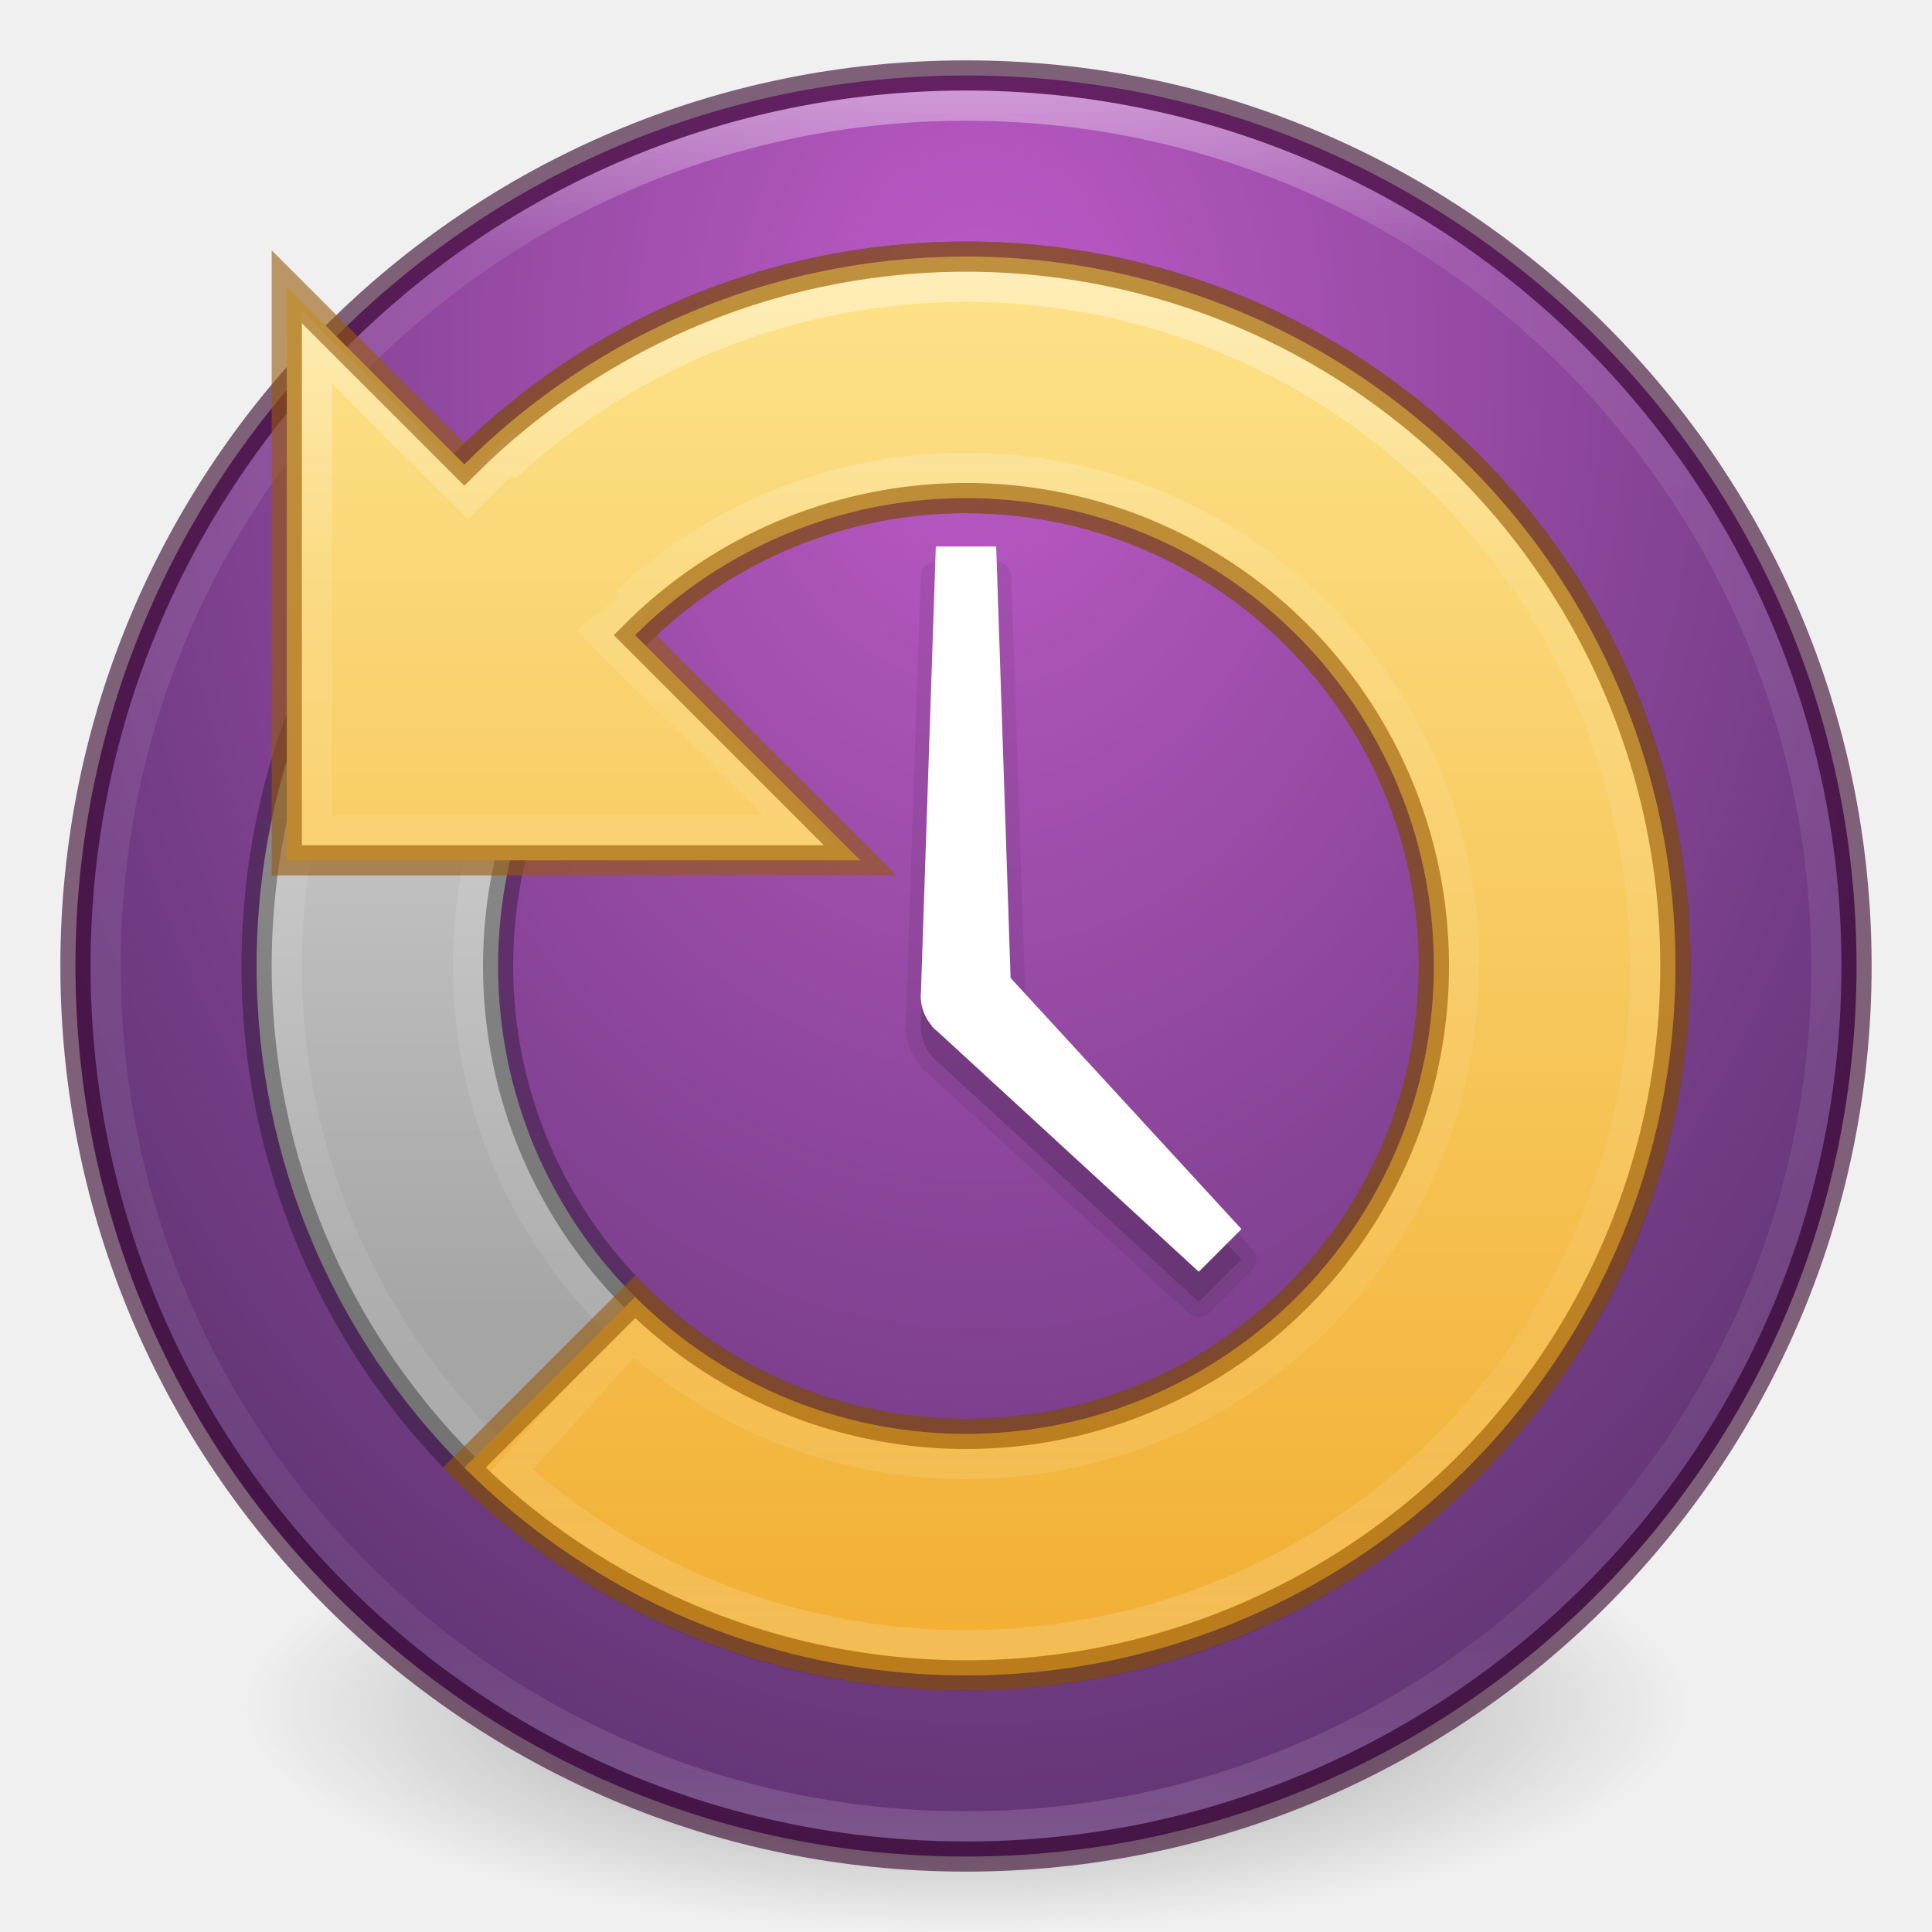
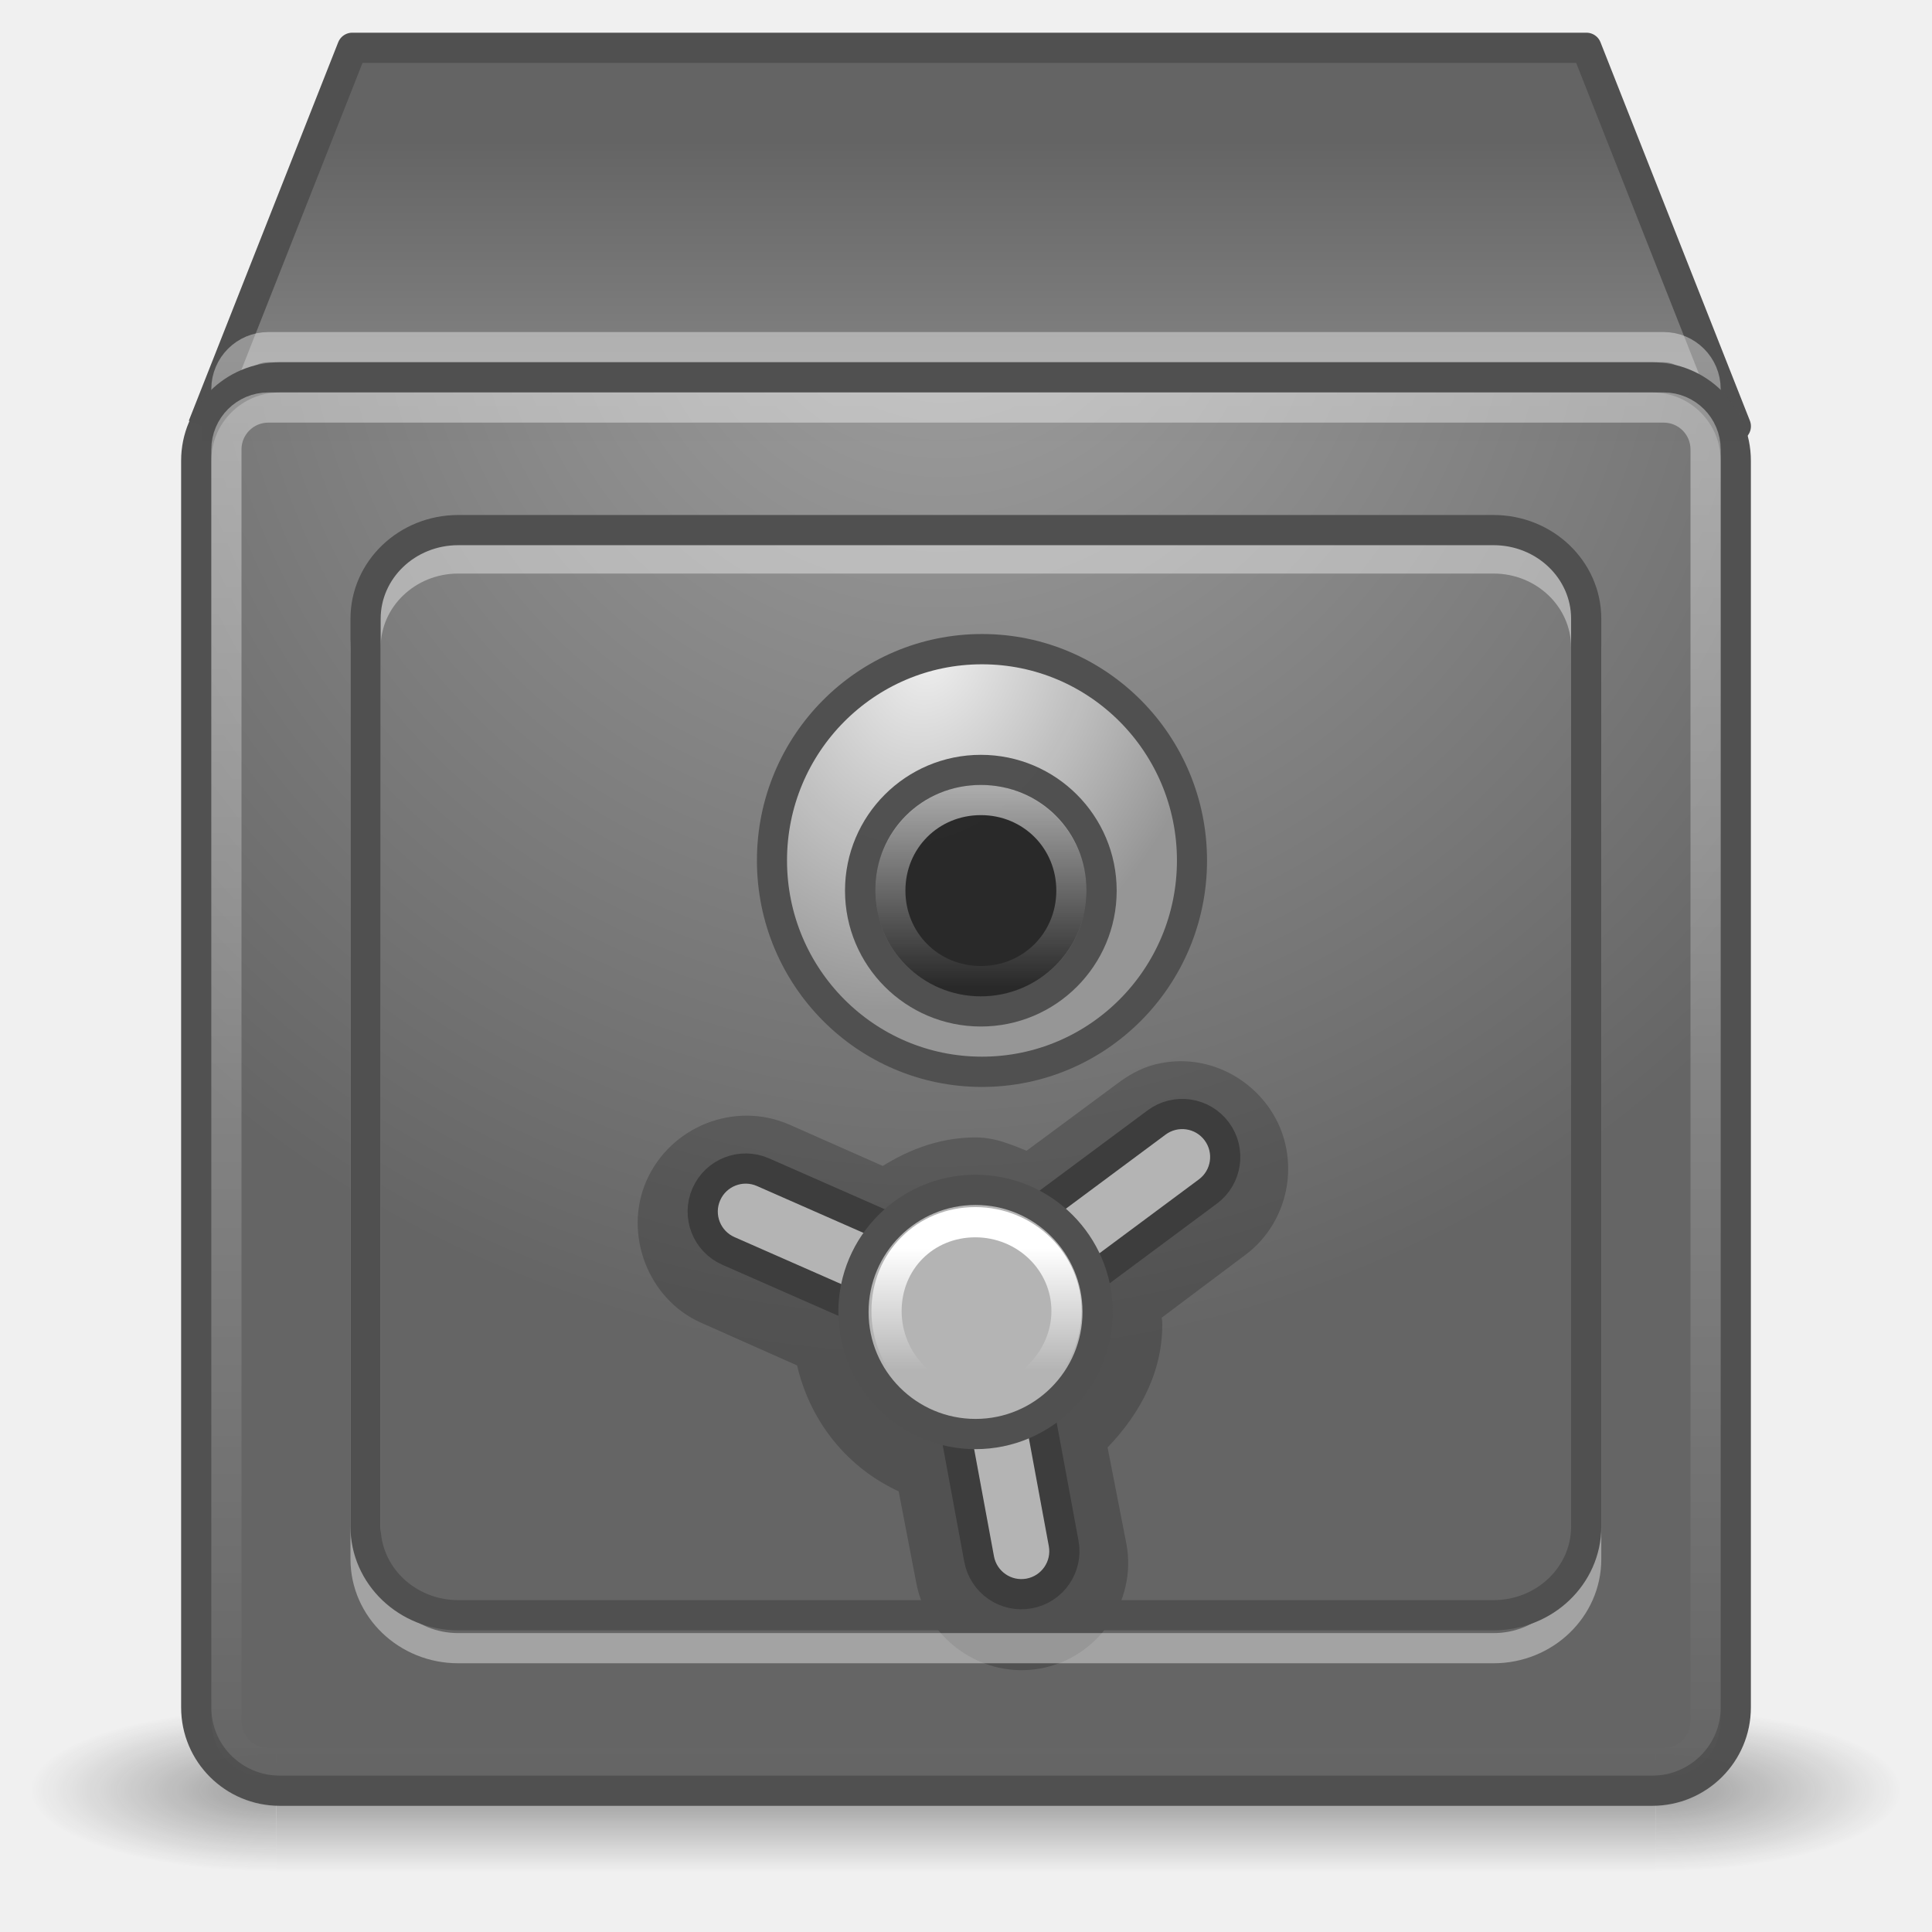
- <svg xmlns="http://www.w3.org/2000/svg" xmlns:xlink="http://www.w3.org/1999/xlink" version="1.1" id="svg2" height="64" width="64">
-   <defs id="defs4">
-     <linearGradient id="linearGradient4265">
-       <stop style="stop-color:#ffffff;stop-opacity:1;" offset="0" id="stop4267" />
-       <stop id="stop4269" offset="0.222" style="stop-color:#ffffff;stop-opacity:0.235;" />
-       <stop id="stop4271" offset="0.778" style="stop-color:#ffffff;stop-opacity:0.157;" />
-       <stop style="stop-color:#ffffff;stop-opacity:0.392;" offset="1" id="stop4273" />
+ <svg xmlns="http://www.w3.org/2000/svg" xmlns:xlink="http://www.w3.org/1999/xlink" height="64" width="64" version="1.1">
+   <defs>
+     <linearGradient id="h" y2="40.501" gradientUnits="userSpaceOnUse" x2="158.08" y1="38.954" x1="158.08">
+       <stop stop-color="#fff" offset="0" />
+       <stop stop-color="#fff" stop-opacity="0" offset="1" />
    </linearGradient>
-     <linearGradient id="linearGradient4238">
-       <stop id="stop4240" offset="0" style="stop-color:#fde289;stop-opacity:1" />
-       <stop id="stop4242" offset="1" style="stop-color:#f2b035;stop-opacity:1" />
+     <linearGradient id="i" y2="29.866" gradientUnits="userSpaceOnUse" x2="156.09" y1="24.324" x1="156.09">
+       <stop stop-color="#fff" offset="0" />
+       <stop stop-color="#fff" stop-opacity="0" offset="1" />
    </linearGradient>
-     <linearGradient id="linearGradient4217">
-       <stop id="stop4219" offset="0" style="stop-color:#c8c8c8;stop-opacity:1;" />
-       <stop id="stop4221" offset="1" style="stop-color:#a5a5a5;stop-opacity:1" />
+     <radialGradient id="d" gradientUnits="userSpaceOnUse" cy="28.006" cx="152.01" gradientTransform="matrix(-.56186 1.4654 -1.1586 -.44422 273.75 -186.65)" r="3.953">
+       <stop stop-color="#f0f0f0" offset="0" />
+       <stop stop-color="#969696" offset="1" />
+     </radialGradient>
+     <linearGradient id="j" y2="48" xlink:href="#b" gradientUnits="userSpaceOnUse" x2="157" gradientTransform="matrix(1.3611 0 0 1.3607 125.62 122.7)" y1="14" x1="157" />
+     <linearGradient id="b">
+       <stop stop-color="#fff" offset="0" />
+       <stop stop-color="#fff" stop-opacity="0" offset="1" />
    </linearGradient>
-     <linearGradient id="linearGradient4338">
-       <stop id="stop4340" offset="0" style="stop-color:#be5ac8;stop-opacity:1" />
-       <stop id="stop4342" offset="1" style="stop-color:#5a326e;stop-opacity:1" />
+     <radialGradient id="e" xlink:href="#c" gradientUnits="userSpaceOnUse" cy="8.462" cx="157.02" gradientTransform="matrix(-1.3322 1.3748 -1.361 -1.3103 560.04 -67.756)" r="19.5" />
+     <linearGradient id="c">
+       <stop stop-color="#a0a0a0" offset="0" />
+       <stop stop-color="#646464" offset="1" />
    </linearGradient>
-     <linearGradient id="linearGradient3796">
-       <stop id="stop3798" offset="0" style="stop-color:#000000;stop-opacity:1;" />
-       <stop id="stop3800" offset="1" style="stop-color:#000000;stop-opacity:0;" />
+     <linearGradient id="m" y2="48" xlink:href="#b" gradientUnits="userSpaceOnUse" x2="157" gradientTransform="matrix(1.3611 0 0 1.3607 125.62 120.7)" y1="14" x1="157" />
+     <linearGradient id="k" y2="7.326" xlink:href="#c" gradientUnits="userSpaceOnUse" x2="157.3" gradientTransform="matrix(1.2952 0 0 1.6781 135.71 121.28)" y1="16.457" x1="157.3" />
+     <radialGradient id="g" xlink:href="#a" gradientUnits="userSpaceOnUse" cy="43.5" cx="4.993" gradientTransform="matrix(2.0038 0 0 1.4 27.988 -17.4)" r="2.5" />
+     <linearGradient id="a">
+       <stop stop-color="#181818" offset="0" />
+       <stop stop-color="#181818" stop-opacity="0" offset="1" />
    </linearGradient>
-     <linearGradient id="linearGradient3767">
-       <stop id="stop3769" offset="0" style="stop-color:#ffffff;stop-opacity:1;" />
-       <stop style="stop-color:#ffffff;stop-opacity:0.235;" offset="0.09" id="stop3777" />
-       <stop style="stop-color:#ffffff;stop-opacity:0.157;" offset="0.874" id="stop3775" />
-       <stop id="stop3771" offset="1" style="stop-color:#ffffff;stop-opacity:0.392;" />
+     <radialGradient id="f" xlink:href="#a" gradientUnits="userSpaceOnUse" cy="43.5" cx="4.993" gradientTransform="matrix(2.0038 0 0 1.4 -20.012 -104.4)" r="2.5" />
+     <linearGradient id="l" y2="39.999" gradientUnits="userSpaceOnUse" x2="25.058" y1="47.028" x1="25.058">
+       <stop stop-color="#181818" stop-opacity="0" offset="0" />
+       <stop stop-color="#181818" offset=".5" />
+       <stop stop-color="#181818" stop-opacity="0" offset="1" />
    </linearGradient>
-     <radialGradient gradientTransform="matrix(1.3198722e-8,1.849331,-1.358356,0,54.44806,-41.5654)" gradientUnits="userSpaceOnUse" r="28" fy="16.101" fx="29.309" cy="16.101" cx="29.309" id="radialGradient3791" xlink:href="#linearGradient4338" />
-     <radialGradient gradientUnits="userSpaceOnUse" gradientTransform="matrix(1,0,0,0.3125,0,718.3428)" r="24" fy="1044.862" fx="32" cy="1044.862" cx="32" id="radialGradient3802" xlink:href="#linearGradient3796" />
-     <linearGradient gradientUnits="userSpaceOnUse" y2="60.502" x2="26.387" y1="3.548" x1="26.387" id="linearGradient3814" xlink:href="#linearGradient3767" />
-     <linearGradient gradientUnits="userSpaceOnUse" y2="44" x2="25" y1="24" x1="25" id="linearGradient4223" xlink:href="#linearGradient4217" />
-     <linearGradient gradientTransform="translate(24.5,978.8622)" gradientUnits="userSpaceOnUse" y2="64" x2="7" y1="19" x1="7" id="linearGradient4236" xlink:href="#linearGradient3767" />
-     <linearGradient gradientUnits="userSpaceOnUse" y2="54" x2="30" y1="9" x1="30" id="linearGradient4244" xlink:href="#linearGradient4238" />
-     <linearGradient gradientUnits="userSpaceOnUse" y2="54" x2="35" y1="9" x1="35" id="linearGradient4263" xlink:href="#linearGradient4265" />
  </defs>
-   <g transform="translate(0,-988.3622)" id="layer1">
-     <rect y="1037.362" x="8" height="15" width="48" id="rect3793" style="fill:url(#radialGradient3802);fill-opacity:1;stroke:none;opacity:0.4" />
-     <path transform="matrix(1.053571,0,0,1.053571,-1.827168,986.648)" d="m 60.107,32 a 28,28 0 0 1 -28,28 A 28,28 0 0 1 4.107,32 28,28 0 0 1 32.107,4 a 28,28 0 0 1 28,28 z" id="path3013" style="opacity:1;fill:url(#radialGradient3791);fill-opacity:1;stroke:none" />
-     <path style="opacity:0.6;fill:none;fill-opacity:1;stroke:#320028;stroke-opacity:1;stroke-width:0.949;stroke-miterlimit:4;stroke-dasharray:none" id="path3015" d="m 60.107,32 a 28,28 0 0 1 -28,28 A 28,28 0 0 1 4.107,32 28,28 0 0 1 32.107,4 a 28,28 0 0 1 28,28 z" transform="matrix(1.053571,0,0,1.053571,-1.827168,986.648)" />
-     <path style="fill:none;fill-opacity:1;stroke:url(#linearGradient3814);stroke-opacity:1;stroke-width:0.982;stroke-miterlimit:4;stroke-dasharray:none;opacity:0.4" id="path3804" d="m 60.107,32 a 28,28 0 0 1 -28,28 A 28,28 0 0 1 4.107,32 28,28 0 0 1 32.107,4 a 28,28 0 0 1 28,28 z" transform="matrix(1.017857,0,0,1.017857,-0.6804871,987.7908)" />
-     <path id="path4201" transform="translate(0,988.3622)" d="M 32 8.5 A 23.5 23.5 0 0 0 8.5 32 A 23.5 23.5 0 0 0 32 55.5 A 23.5 23.5 0 0 0 55.5 32 A 23.5 23.5 0 0 0 32 8.5 z M 32 16.5 A 15.5 15.5 0 0 1 47.5 32 A 15.5 15.5 0 0 1 32 47.5 A 15.5 15.5 0 0 1 16.5 32 A 15.5 15.5 0 0 1 32 16.5 z " style="opacity:1;fill:url(#linearGradient4223);fill-opacity:1;stroke:none" />
-     <path style="opacity:0.3;fill:none;fill-opacity:1;stroke:#000000;stroke-opacity:1" d="M 32 8.5 A 23.5 23.5 0 0 0 8.5 32 A 23.5 23.5 0 0 0 32 55.5 A 23.5 23.5 0 0 0 55.5 32 A 23.5 23.5 0 0 0 32 8.5 z M 32 16.5 A 15.5 15.5 0 0 1 47.5 32 A 15.5 15.5 0 0 1 32 47.5 A 15.5 15.5 0 0 1 16.5 32 A 15.5 15.5 0 0 1 32 16.5 z " transform="translate(0,988.3622)" id="path4215" />
-     <path id="path4225" d="m 32,997.862 a 22.5,22.5 0 0 0 -22.5,22.5 22.5,22.5 0 0 0 22.5,22.5 22.5,22.5 0 0 0 22.5,-22.5 A 22.5,22.5 0 0 0 32,997.862 Z m 0,6 a 16.5,16.5 0 0 1 16.5,16.5 16.5,16.5 0 0 1 -16.5,16.5 16.5,16.5 0 0 1 -16.5,-16.5 16.5,16.5 0 0 1 16.5,-16.5 z" style="opacity:0.5;fill:none;fill-opacity:1;stroke:url(#linearGradient4236);stroke-width:1;stroke-linecap:butt;stroke-linejoin:round;stroke-miterlimit:4;stroke-dasharray:none;stroke-opacity:1" />
-     <path id="circle4209" transform="translate(0,988.3622)" d="M 32.344 8.502 A 23.5 23.5 0 0 0 15.383 15.383 L 9.5 9.5 L 9.5 28.5 L 28.5 28.5 L 21.039 21.039 A 15.5 15.5 0 0 1 37.932 17.68 A 15.5 15.5 0 0 1 47.5 32 A 15.5 15.5 0 0 1 37.932 46.32 A 15.5 15.5 0 0 1 21.039 42.961 L 15.383 48.617 A 23.5 23.5 0 0 0 40.992 53.711 A 23.5 23.5 0 0 0 55.5 32 A 23.5 23.5 0 0 0 40.992 10.289 A 23.5 23.5 0 0 0 32.344 8.502 z " style="opacity:1;fill:url(#linearGradient4244);fill-opacity:1;stroke:none" />
-     <path id="path4248" transform="translate(0,988.3622)" d="m 32.064,9.5 c -0.27,-9.381e-4 -0.539,0.003 -0.809,0.012 C 26.031,9.689 21.03,11.68 17.113,15.143 L 17,15 l -1.5,1.5 -5,-5 0,16 16,0 L 19.834,20.934 21,20 20.959,19.738 c 6.606,-5.948 16.736,-5.594 22.91,0.801 6.173,6.394 6.173,16.528 0,22.922 -6.174,6.394 -16.304,6.748 -22.91,0.801 l -4.014,4.459 c 9.008,8.11 22.821,7.627 31.24,-1.092 8.419,-8.719 8.419,-22.539 0,-31.258 C 43.961,11.996 38.146,9.518 32.064,9.5 Z" style="opacity:0.4;fill:none;fill-opacity:1;stroke:url(#linearGradient4263)" />
-     <path style="opacity:0.6;fill:none;fill-opacity:1;stroke:#965a0a;stroke-opacity:1" d="M 32.344 8.502 A 23.5 23.5 0 0 0 15.383 15.383 L 9.5 9.5 L 9.5 28.5 L 28.5 28.5 L 21.039 21.039 A 15.5 15.5 0 0 1 37.932 17.68 A 15.5 15.5 0 0 1 47.5 32 A 15.5 15.5 0 0 1 37.932 46.32 A 15.5 15.5 0 0 1 21.039 42.961 L 15.383 48.617 A 23.5 23.5 0 0 0 40.992 53.711 A 23.5 23.5 0 0 0 55.5 32 A 23.5 23.5 0 0 0 40.992 10.289 A 23.5 23.5 0 0 0 32.344 8.502 z " transform="translate(0,988.3622)" id="path4290" />
-     <path id="path4211" d="m 31,1007.464 -0.492,14.738 a 1.5,1.5 0 0 0 0,0.01 1.5,1.5 0 0 0 -0.008,0.15 1.5,1.5 0 0 0 0.002,0.049 l -0.002,0.053 0.004,0 a 1.5,1.5 0 0 0 0.373,0.888 l -0.006,0.01 0.043,0.045 c 0.009,0.01 0.018,0.018 0.027,0.027 0.033,0.033 0.067,0.067 0.107,0.092 l 8.662,7.965 1.414,-1.414 -0.004,0 -7.645,-8.312 L 33,1007.464 l -2,0 z" style="opacity:0.07;fill:#000000;fill-opacity:1;stroke:#000000;stroke-width:1;stroke-linecap:butt;stroke-linejoin:round;stroke-miterlimit:4;stroke-dasharray:none;stroke-opacity:1" />
-     <path style="opacity:0.15;fill:#000000;fill-opacity:1;stroke:none;stroke-width:1;stroke-linecap:butt;stroke-linejoin:round;stroke-miterlimit:4;stroke-dasharray:none;stroke-opacity:1" d="m 31,1007.464 -0.492,14.738 a 1.5,1.5 0 0 0 0,0.01 1.5,1.5 0 0 0 -0.008,0.15 1.5,1.5 0 0 0 0.002,0.049 l -0.002,0.053 0.004,0 a 1.5,1.5 0 0 0 0.373,0.888 l -0.006,0.01 0.043,0.045 c 0.009,0.01 0.018,0.018 0.027,0.027 0.033,0.033 0.067,0.067 0.107,0.092 l 8.662,7.965 1.414,-1.414 -0.004,0 -7.645,-8.312 L 33,1007.464 l -2,0 z" id="path4209" />
-     <path id="rect4199" transform="translate(0,988.3622)" d="M 31 18.102 L 30.508 32.844 A 1.5 1.5 0 0 0 30.508 32.85 A 1.5 1.5 0 0 0 30.5 33 A 1.5 1.5 0 0 0 30.502 33.049 L 30.5 33.102 L 30.504 33.102 A 1.5 1.5 0 0 0 30.877 33.99 L 30.871 33.998 L 30.914 34.043 C 30.923 34.053 30.932 34.061 30.941 34.07 C 30.975 34.103 31.009 34.137 31.049 34.162 L 39.711 42.129 L 41.125 40.715 L 41.121 40.711 L 33.477 32.396 L 33 18.102 L 31 18.102 z " style="opacity:1;fill:#ffffff;fill-opacity:1;stroke:none;stroke-width:1;stroke-linecap:butt;stroke-linejoin:round;stroke-miterlimit:4;stroke-dasharray:none;stroke-opacity:1" />
+   <g transform="translate(-308 -128.93)">
+     <g opacity=".4" style="enable-background:new" transform="matrix(1.6316 0 0 .77028 300.84 154.73)">
+       <rect height="7" width="5" y="40" x="38" fill="url(#g)" />
+       <rect transform="scale(-1)" height="7" width="5" y="-47" x="-10" fill="url(#f)" />
+       <rect height="7" width="28" y="40" x="10" fill="url(#l)" />
+     </g>
+     <path stroke-linejoin="round" style="enable-background:new" d="m314.72 143.05 4.949-12.537h40.884l4.949 12.537h-50.783" stroke="#505050" fill="url(#k)" />
+     <rect opacity=".4" style="color:#000000" rx="1.388" ry="1.388" height="44.904" width="49" stroke="url(#m)" stroke-linecap="round" y="140.43" x="315.5" fill="none" />
+     <rect height="46.82" stroke="#505050" stroke-linecap="round" fill="url(#e)" style="color:#000000" rx="2.768" ry="2.759" width="51" opacity="0.99" y="141.43" x="314.5" />
+     <path opacity=".2" stroke-linejoin="round" style="color:#000000" d="m162.03 30.531c-0.342 0.084-0.607 0.253-0.812 0.406l-2.406 1.781c-0.428-0.151-0.825-0.375-1.312-0.375-0.853 0-1.592 0.314-2.25 0.75l-2.47-1.093c-1.167-0.514-2.529 0.046-3.031 1.188-0.49 1.115 0.035 2.507 1.156 3l2.531 1.125c0.27 1.416 1.195 2.562 2.5 3.094l0.469 2.438c0.223 1.205 1.412 2.037 2.625 1.812 1.205-0.223 2.037-1.411 1.812-2.625l-0.5-2.562c0.781-0.768 1.375-1.732 1.375-2.906 0-0.132-0.049-0.194-0.062-0.312l2.25-1.688c0.987-0.734 1.205-2.166 0.469-3.156-0.545-0.734-1.463-1.091-2.344-0.875z" transform="matrix(1.3478 0 0 1.348 128.04 123.51)" stroke="#000" stroke-linecap="round" stroke-width=".742" />
+     <rect opacity=".4" style="color:#000000" rx="3.069" ry="2.95" height="36.098" width="40.435" stroke="#fff" stroke-linecap="round" y="147.43" x="320.11" fill="none" />
+     <rect style="color:#000000" rx="3.069" ry="2.938" height="35.946" width="40.435" stroke="#505050" stroke-linecap="round" y="146.49" x="320.11" fill="none" />
+     <rect opacity=".4" style="color:#000000" rx="1.388" ry="1.388" height="44.904" width="49" stroke="url(#j)" stroke-linecap="round" y="142.43" x="315.5" fill="none" />
+     <path opacity="0.99" stroke-linejoin="round" style="color:#000000" d="m160.37 27.156c0 1.985-1.609 3.594-3.594 3.594s-3.594-1.609-3.594-3.594 1.609-3.594 3.594-3.594 3.594 1.609 3.594 3.594z" transform="matrix(1.9357 0 0 1.9478 37.058 104.54)" stroke="#505050" stroke-linecap="round" stroke-width="0.515" fill="url(#d)" />
+     <path opacity="0.99" style="color:#000000" d="m160.37 27.156c0 1.985-1.609 3.594-3.594 3.594s-3.594-1.609-3.594-3.594 1.609-3.594 3.594-3.594 3.594 1.609 3.594 3.594z" transform="matrix(1.113 0 0 1.113 166 128.21)" stroke="#505050" stroke-width=".898" fill="#282828" />
+     <path opacity=".6" style="color:#000000" d="m156.78 24.594c-1.434 0-2.562 1.129-2.562 2.562s1.129 2.562 2.562 2.562c1.434 0 2.562-1.129 2.562-2.562s-1.129-2.562-2.562-2.562z" transform="matrix(1.1707 0 0 1.1707 156.95 126.64)" stroke="url(#i)" stroke-width=".854" fill="none" />
+     <rect stroke-linejoin="round" transform="matrix(.59632 .80275 -.80268 .59641 0 0)" stroke="#3c3c3c" stroke-linecap="round" fill="#b4b4b4" style="color:#000000" rx="1.424" ry="1.424" width="2.849" opacity="0.99" height="8.118" y="-180.37" x="339.88" />
+     <rect stroke-linejoin="round" transform="matrix(.40261 -.91537 .91533 .4027 0 0)" stroke="#3c3c3c" stroke-linecap="round" fill="#b4b4b4" style="color:#000000" rx="1.424" ry="1.424" width="2.849" opacity="0.99" height="8.118" y="371.19" x="-22.195" />
+     <rect stroke-linejoin="round" transform="matrix(.98332 -.1819 -.18185 -.98333 0 0)" stroke="#3c3c3c" stroke-linecap="round" fill="#b4b4b4" style="color:#000000" rx="1.424" ry="1.424" width="2.848" opacity="0.99" height="8.119" y="-240.91" x="301.92" />
+     <path stroke-linejoin="round" style="color:#000000" d="m159.36 39.762c0 0.854-0.693 1.547-1.547 1.547-0.854 0-1.547-0.693-1.547-1.547 0-0.854 0.693-1.547 1.547-1.547s1.547 0.693 1.547 1.547z" transform="matrix(2.6141 0 0 2.6144 -72.223 68.436)" stroke="#505050" stroke-linecap="round" stroke-width=".383" fill="#b4b4b4" />
+     <path stroke-linejoin="round" style="color:#000000" d="m157.81 38.625c-0.635 0-1.125 0.49-1.125 1.125s0.5 1.156 1.125 1.156 1.156-0.532 1.156-1.156c0-0.625-0.521-1.125-1.156-1.125z" transform="matrix(2.6141 0 0 2.6144 -72.223 68.436)" stroke="url(#h)" stroke-linecap="round" stroke-width=".383" fill="none" />
  </g>
</svg>
